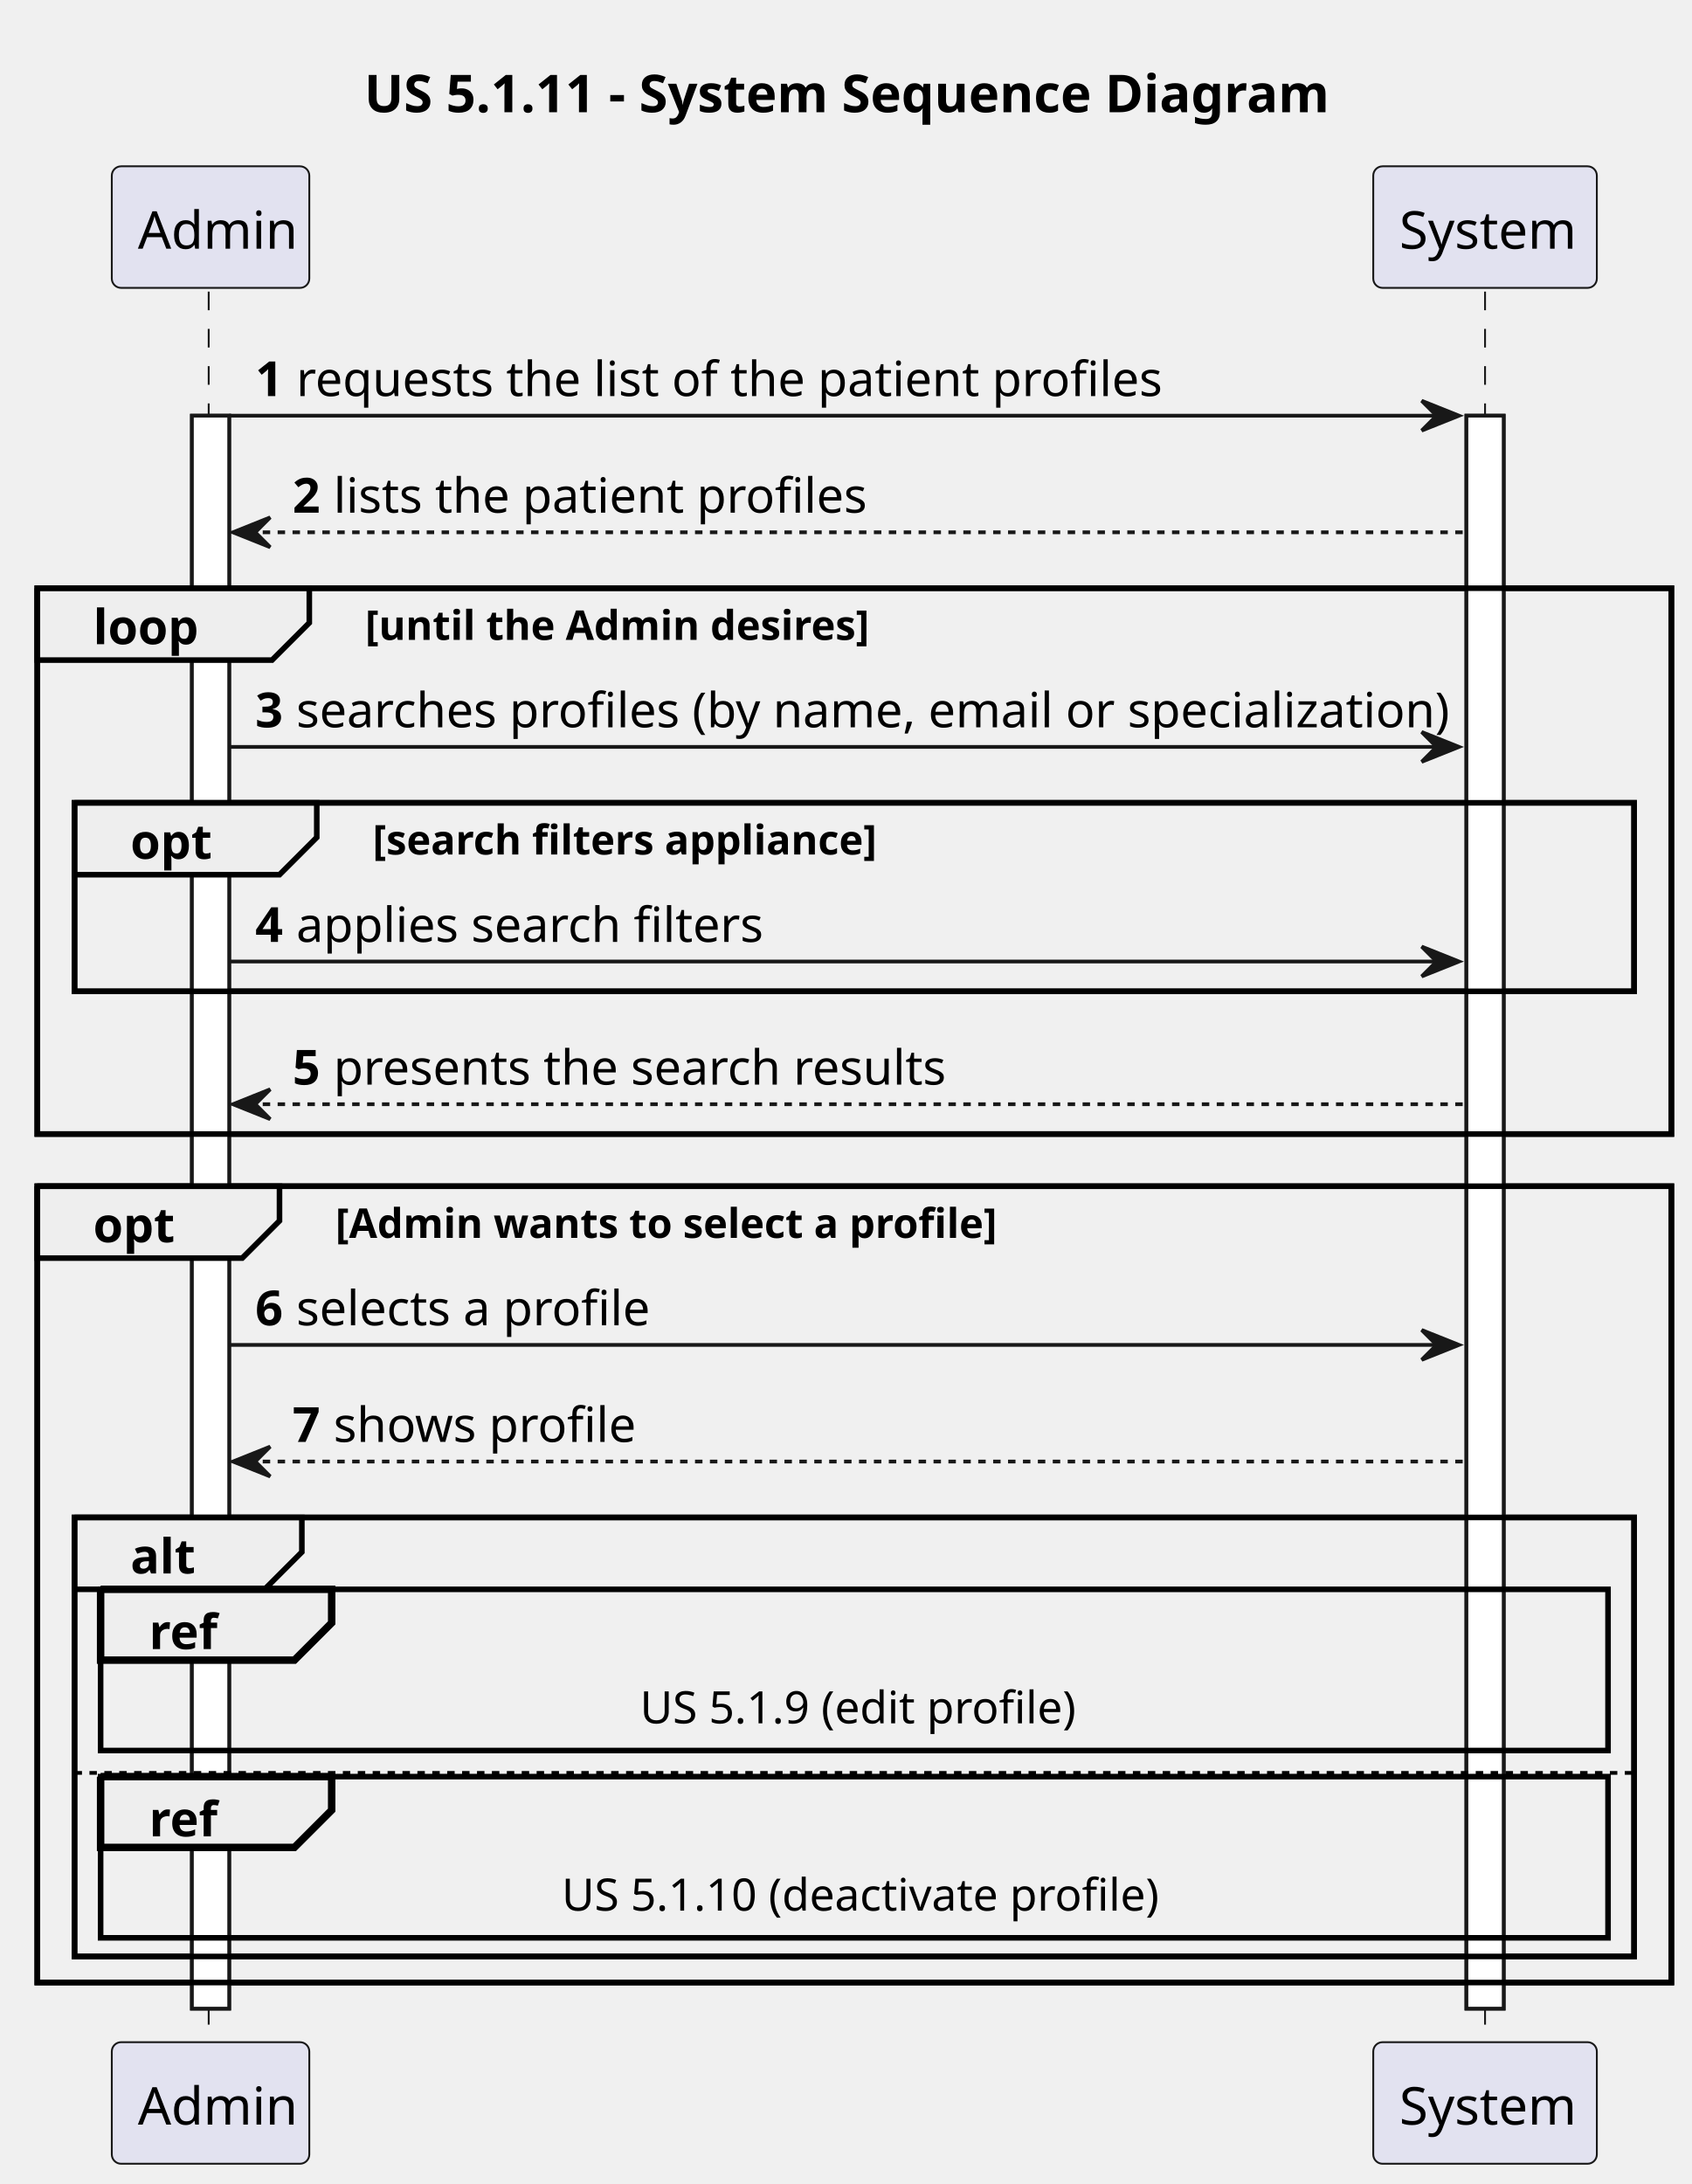
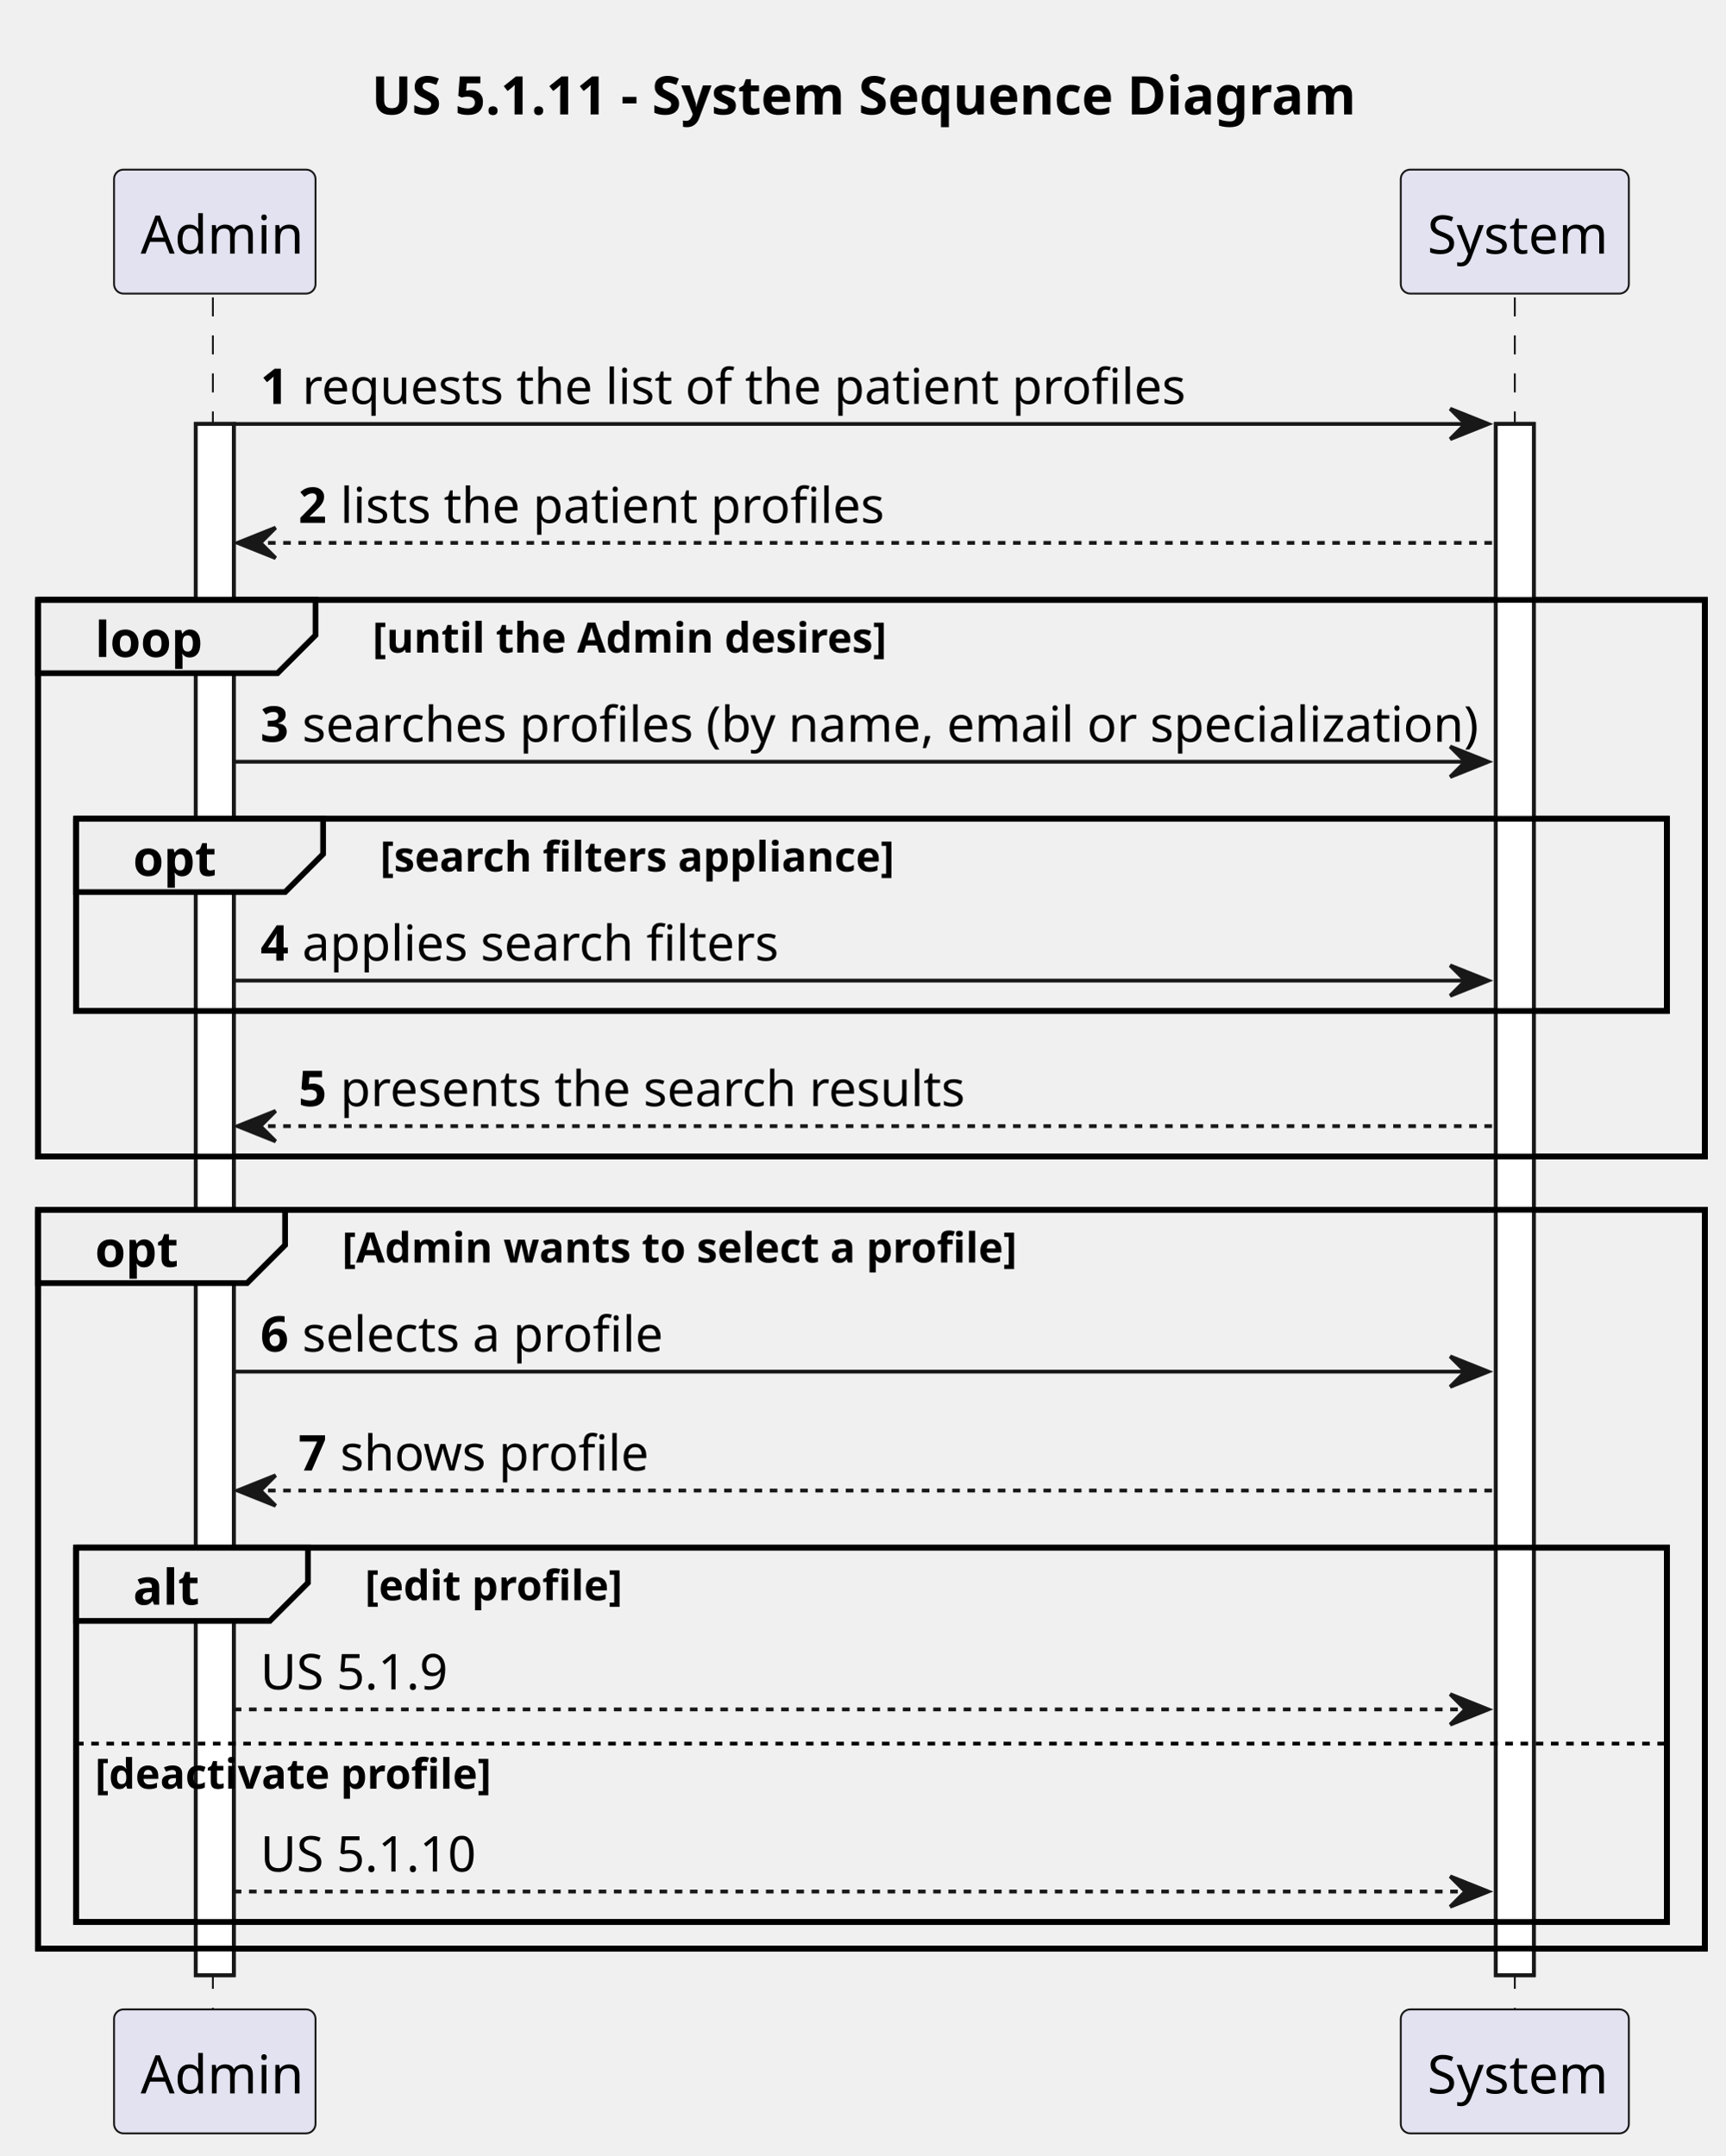
- <svg xmlns="http://www.w3.org/2000/svg" contentStyleType="text/css" height="586px" preserveAspectRatio="none" style="width:454px;height:586px;background:#FFFFFF;" version="1.1" viewBox="0 0 454 586" width="454px" zoomAndPan="magnify">
+ <svg xmlns="http://www.w3.org/2000/svg" contentStyleType="text/css" height="567px" preserveAspectRatio="none" style="width:454px;height:567px;background:#FFFFFF;" version="1.1" viewBox="0 0 454 567" width="454px" zoomAndPan="magnify">
  <defs />
  <g>
    <text fill="#000000" font-family="sans-serif" font-size="14" font-weight="bold" lengthAdjust="spacing" textLength="262" x="97.75" y="30.107">US 5.1.11 - System Sequence Diagram</text>
-     <rect fill="#FFFFFF" height="427.414" style="stroke:#181818;stroke-width:1.0;" width="10" x="51.5" y="111.533" />
-     <rect fill="#FFFFFF" height="427.414" style="stroke:#181818;stroke-width:1.0;" width="10" x="393.5" y="111.533" />
+     <rect fill="#FFFFFF" height="408.123" style="stroke:#181818;stroke-width:1.0;" width="10" x="51.5" y="111.533" />
+     <rect fill="#FFFFFF" height="408.123" style="stroke:#181818;stroke-width:1.0;" width="10" x="393.5" y="111.533" />
    <rect fill="none" height="146.455" style="stroke:#000000;stroke-width:1.5;" width="438.5" x="10" y="157.824" />
    <rect fill="none" height="50.582" style="stroke:#000000;stroke-width:1.5;" width="418.5" x="20" y="215.406" />
-     <rect fill="none" height="213.668" style="stroke:#000000;stroke-width:1.5;" width="438.5" x="10" y="318.279" />
-     <rect fill="none" height="117.795" style="stroke:#000000;stroke-width:1.5;" width="418.5" x="20" y="407.152" />
-     <line style="stroke:#181818;stroke-width:0.5;stroke-dasharray:5.0,5.0;" x1="56" x2="56" y1="78.242" y2="548.947" />
-     <line style="stroke:#181818;stroke-width:0.5;stroke-dasharray:5.0,5.0;" x1="398.5" x2="398.5" y1="78.242" y2="548.947" />
+     <rect fill="none" height="194.377" style="stroke:#000000;stroke-width:1.5;" width="438.5" x="10" y="318.279" />
+     <rect fill="none" height="98.504" style="stroke:#000000;stroke-width:1.5;" width="418.5" x="20" y="407.152" />
+     <line style="stroke:#181818;stroke-width:0.5;stroke-dasharray:5.0,5.0;" x1="56" x2="56" y1="78.242" y2="529.656" />
+     <line style="stroke:#181818;stroke-width:0.5;stroke-dasharray:5.0,5.0;" x1="398.5" x2="398.5" y1="78.242" y2="529.656" />
    <rect fill="#E2E2F0" height="32.621" rx="2.5" ry="2.5" style="stroke:#181818;stroke-width:0.5;" width="53" x="30" y="44.621" />
    <text fill="#000000" font-family="sans-serif" font-size="14" lengthAdjust="spacing" textLength="39" x="37" y="66.728">Admin</text>
-     <rect fill="#E2E2F0" height="32.621" rx="2.5" ry="2.5" style="stroke:#181818;stroke-width:0.5;" width="53" x="30" y="547.947" />
-     <text fill="#000000" font-family="sans-serif" font-size="14" lengthAdjust="spacing" textLength="39" x="37" y="570.055">Admin</text>
+     <rect fill="#E2E2F0" height="32.621" rx="2.5" ry="2.5" style="stroke:#181818;stroke-width:0.5;" width="53" x="30" y="528.656" />
+     <text fill="#000000" font-family="sans-serif" font-size="14" lengthAdjust="spacing" textLength="39" x="37" y="550.764">Admin</text>
    <rect fill="#E2E2F0" height="32.621" rx="2.5" ry="2.5" style="stroke:#181818;stroke-width:0.5;" width="60" x="368.5" y="44.621" />
    <text fill="#000000" font-family="sans-serif" font-size="14" lengthAdjust="spacing" textLength="46" x="375.5" y="66.728">System</text>
-     <rect fill="#E2E2F0" height="32.621" rx="2.5" ry="2.5" style="stroke:#181818;stroke-width:0.5;" width="60" x="368.5" y="547.947" />
-     <text fill="#000000" font-family="sans-serif" font-size="14" lengthAdjust="spacing" textLength="46" x="375.5" y="570.055">System</text>
-     <rect fill="#FFFFFF" height="427.414" style="stroke:#181818;stroke-width:1.0;" width="10" x="51.5" y="111.533" />
-     <rect fill="#FFFFFF" height="427.414" style="stroke:#181818;stroke-width:1.0;" width="10" x="393.5" y="111.533" />
+     <rect fill="#E2E2F0" height="32.621" rx="2.5" ry="2.5" style="stroke:#181818;stroke-width:0.5;" width="60" x="368.5" y="528.656" />
+     <text fill="#000000" font-family="sans-serif" font-size="14" lengthAdjust="spacing" textLength="46" x="375.5" y="550.764">System</text>
+     <rect fill="#FFFFFF" height="408.123" style="stroke:#181818;stroke-width:1.0;" width="10" x="51.5" y="111.533" />
+     <rect fill="#FFFFFF" height="408.123" style="stroke:#181818;stroke-width:1.0;" width="10" x="393.5" y="111.533" />
    <polygon fill="#181818" points="381.5,107.533,391.5,111.533,381.5,115.533,385.5,111.533" style="stroke:#181818;stroke-width:1.0;" />
    <line style="stroke:#181818;stroke-width:1.0;" x1="61.5" x2="387.5" y1="111.533" y2="111.533" />
    <text fill="#000000" font-family="sans-serif" font-size="13" font-weight="bold" lengthAdjust="spacing" textLength="7" x="68.5" y="106.27">1</text>
    <text fill="#000000" font-family="sans-serif" font-size="13" lengthAdjust="spacing" textLength="217" x="79.5" y="106.27">requests the list of the patient profiles</text>
    <polygon fill="#181818" points="72.5,138.824,62.5,142.824,72.5,146.824,68.5,142.824" style="stroke:#181818;stroke-width:1.0;" />
    <line style="stroke:#181818;stroke-width:1.0;stroke-dasharray:2.0,2.0;" x1="66.5" x2="392.5" y1="142.824" y2="142.824" />
    <text fill="#000000" font-family="sans-serif" font-size="13" font-weight="bold" lengthAdjust="spacing" textLength="7" x="78.5" y="137.561">2</text>
    <text fill="#000000" font-family="sans-serif" font-size="13" lengthAdjust="spacing" textLength="134" x="89.5" y="137.561">lists the patient profiles</text>
    <path d="M10,157.824 L83,157.824 L83,167.115 L73,177.115 L10,177.115 L10,157.824 " fill="#EEEEEE" style="stroke:#000000;stroke-width:1.5;" />
    <rect fill="none" height="146.455" style="stroke:#000000;stroke-width:1.5;" width="438.5" x="10" y="157.824" />
    <text fill="#000000" font-family="sans-serif" font-size="13" font-weight="bold" lengthAdjust="spacing" textLength="28" x="25" y="172.852">loop</text>
    <text fill="#000000" font-family="sans-serif" font-size="11" font-weight="bold" lengthAdjust="spacing" textLength="138" x="98" y="171.694">[until the Admin desires]</text>
    <polygon fill="#181818" points="381.5,196.406,391.5,200.406,381.5,204.406,385.5,200.406" style="stroke:#181818;stroke-width:1.0;" />
    <line style="stroke:#181818;stroke-width:1.0;" x1="61.5" x2="387.5" y1="200.406" y2="200.406" />
    <text fill="#000000" font-family="sans-serif" font-size="13" font-weight="bold" lengthAdjust="spacing" textLength="7" x="68.5" y="195.144">3</text>
    <text fill="#000000" font-family="sans-serif" font-size="13" lengthAdjust="spacing" textLength="297" x="79.5" y="195.144">searches profiles (by name, email or specialization)</text>
    <path d="M20,215.406 L85,215.406 L85,224.697 L75,234.697 L20,234.697 L20,215.406 " fill="#EEEEEE" style="stroke:#000000;stroke-width:1.5;" />
    <rect fill="none" height="50.582" style="stroke:#000000;stroke-width:1.5;" width="418.5" x="20" y="215.406" />
    <text fill="#000000" font-family="sans-serif" font-size="13" font-weight="bold" lengthAdjust="spacing" textLength="20" x="35" y="230.435">opt</text>
    <text fill="#000000" font-family="sans-serif" font-size="11" font-weight="bold" lengthAdjust="spacing" textLength="137" x="100" y="229.276">[search filters appliance]</text>
    <polygon fill="#181818" points="381.5,253.988,391.5,257.988,381.5,261.988,385.5,257.988" style="stroke:#181818;stroke-width:1.0;" />
    <line style="stroke:#181818;stroke-width:1.0;" x1="61.5" x2="387.5" y1="257.988" y2="257.988" />
    <text fill="#000000" font-family="sans-serif" font-size="13" font-weight="bold" lengthAdjust="spacing" textLength="7" x="68.5" y="252.726">4</text>
    <text fill="#000000" font-family="sans-serif" font-size="13" lengthAdjust="spacing" textLength="119" x="79.5" y="252.726">applies search filters</text>
    <polygon fill="#181818" points="72.5,292.279,62.5,296.279,72.5,300.279,68.5,296.279" style="stroke:#181818;stroke-width:1.0;" />
    <line style="stroke:#181818;stroke-width:1.0;stroke-dasharray:2.0,2.0;" x1="66.5" x2="392.5" y1="296.279" y2="296.279" />
    <text fill="#000000" font-family="sans-serif" font-size="13" font-weight="bold" lengthAdjust="spacing" textLength="7" x="78.5" y="291.017">5</text>
    <text fill="#000000" font-family="sans-serif" font-size="13" lengthAdjust="spacing" textLength="158" x="89.5" y="291.017">presents the search results</text>
    <path d="M10,318.279 L75,318.279 L75,327.57 L65,337.57 L10,337.57 L10,318.279 " fill="#EEEEEE" style="stroke:#000000;stroke-width:1.5;" />
-     <rect fill="none" height="213.668" style="stroke:#000000;stroke-width:1.5;" width="438.5" x="10" y="318.279" />
+     <rect fill="none" height="194.377" style="stroke:#000000;stroke-width:1.5;" width="438.5" x="10" y="318.279" />
    <text fill="#000000" font-family="sans-serif" font-size="13" font-weight="bold" lengthAdjust="spacing" textLength="20" x="25" y="333.308">opt</text>
    <text fill="#000000" font-family="sans-serif" font-size="11" font-weight="bold" lengthAdjust="spacing" textLength="180" x="90" y="332.149">[Admin wants to select a profile]</text>
    <polygon fill="#181818" points="381.5,356.861,391.5,360.861,381.5,364.861,385.5,360.861" style="stroke:#181818;stroke-width:1.0;" />
    <line style="stroke:#181818;stroke-width:1.0;" x1="61.5" x2="387.5" y1="360.861" y2="360.861" />
    <text fill="#000000" font-family="sans-serif" font-size="13" font-weight="bold" lengthAdjust="spacing" textLength="7" x="68.5" y="355.599">6</text>
    <text fill="#000000" font-family="sans-serif" font-size="13" lengthAdjust="spacing" textLength="91" x="79.5" y="355.599">selects a profile</text>
    <polygon fill="#181818" points="72.5,388.152,62.5,392.152,72.5,396.152,68.5,392.152" style="stroke:#181818;stroke-width:1.0;" />
    <line style="stroke:#181818;stroke-width:1.0;stroke-dasharray:2.0,2.0;" x1="66.5" x2="392.5" y1="392.152" y2="392.152" />
    <text fill="#000000" font-family="sans-serif" font-size="13" font-weight="bold" lengthAdjust="spacing" textLength="7" x="78.5" y="386.89">7</text>
    <text fill="#000000" font-family="sans-serif" font-size="13" lengthAdjust="spacing" textLength="75" x="89.5" y="386.89">shows profile</text>
    <path d="M20,407.152 L81,407.152 L81,416.443 L71,426.443 L20,426.443 L20,407.152 " fill="#EEEEEE" style="stroke:#000000;stroke-width:1.5;" />
-     <rect fill="none" height="117.795" style="stroke:#000000;stroke-width:1.5;" width="418.5" x="20" y="407.152" />
+     <rect fill="none" height="98.504" style="stroke:#000000;stroke-width:1.5;" width="418.5" x="20" y="407.152" />
    <text fill="#000000" font-family="sans-serif" font-size="13" font-weight="bold" lengthAdjust="spacing" textLength="16" x="35" y="422.181">alt</text>
-     <rect fill="none" height="43.252" style="stroke:#000000;stroke-width:1.5;" width="404.5" x="27" y="426.443" />
-     <path d="M27,426.443 L89,426.443 L89,435.443 L79,445.443 L27,445.443 L27,426.443 " fill="#EEEEEE" style="stroke:#000000;stroke-width:2.0;" />
-     <text fill="#000000" font-family="sans-serif" font-size="13" font-weight="bold" lengthAdjust="spacing" textLength="17" x="40" y="442.472">ref</text>
-     <text fill="#000000" font-family="sans-serif" font-size="12" lengthAdjust="spacing" textLength="115" x="171.75" y="462.393">US 5.1.9 (edit profile)</text>
-     <line style="stroke:#000000;stroke-width:1.0;stroke-dasharray:2.0,2.0;" x1="20" x2="438.5" y1="475.695" y2="475.695" />
-     <rect fill="none" height="43.252" style="stroke:#000000;stroke-width:1.5;" width="404.5" x="27" y="476.695" />
-     <path d="M27,476.695 L89,476.695 L89,485.695 L79,495.695 L27,495.695 L27,476.695 " fill="#EEEEEE" style="stroke:#000000;stroke-width:2.0;" />
-     <text fill="#000000" font-family="sans-serif" font-size="13" font-weight="bold" lengthAdjust="spacing" textLength="17" x="40" y="492.724">ref</text>
-     <text fill="#000000" font-family="sans-serif" font-size="12" lengthAdjust="spacing" textLength="157" x="150.75" y="512.644">US 5.1.10 (deactivate profile)</text>
+     <text fill="#000000" font-family="sans-serif" font-size="11" font-weight="bold" lengthAdjust="spacing" textLength="68" x="96" y="421.022">[edit profile]</text>
+     <polygon fill="#181818" points="381.5,445.734,391.5,449.734,381.5,453.734,385.5,449.734" style="stroke:#181818;stroke-width:1.0;" />
+     <line style="stroke:#181818;stroke-width:1.0;stroke-dasharray:2.0,2.0;" x1="61.5" x2="387.5" y1="449.734" y2="449.734" />
+     <text fill="#000000" font-family="sans-serif" font-size="13" lengthAdjust="spacing" textLength="51" x="68.5" y="444.472">US 5.1.9</text>
+     <line style="stroke:#000000;stroke-width:1.0;stroke-dasharray:2.0,2.0;" x1="20" x2="438.5" y1="458.734" y2="458.734" />
+     <text fill="#000000" font-family="sans-serif" font-size="11" font-weight="bold" lengthAdjust="spacing" textLength="103" x="25" y="470.604">[deactivate profile]</text>
+     <polygon fill="#181818" points="381.5,493.656,391.5,497.656,381.5,501.656,385.5,497.656" style="stroke:#181818;stroke-width:1.0;" />
+     <line style="stroke:#181818;stroke-width:1.0;stroke-dasharray:2.0,2.0;" x1="61.5" x2="387.5" y1="497.656" y2="497.656" />
+     <text fill="#000000" font-family="sans-serif" font-size="13" lengthAdjust="spacing" textLength="58" x="68.5" y="492.394">US 5.1.10</text>
  </g>
</svg>
